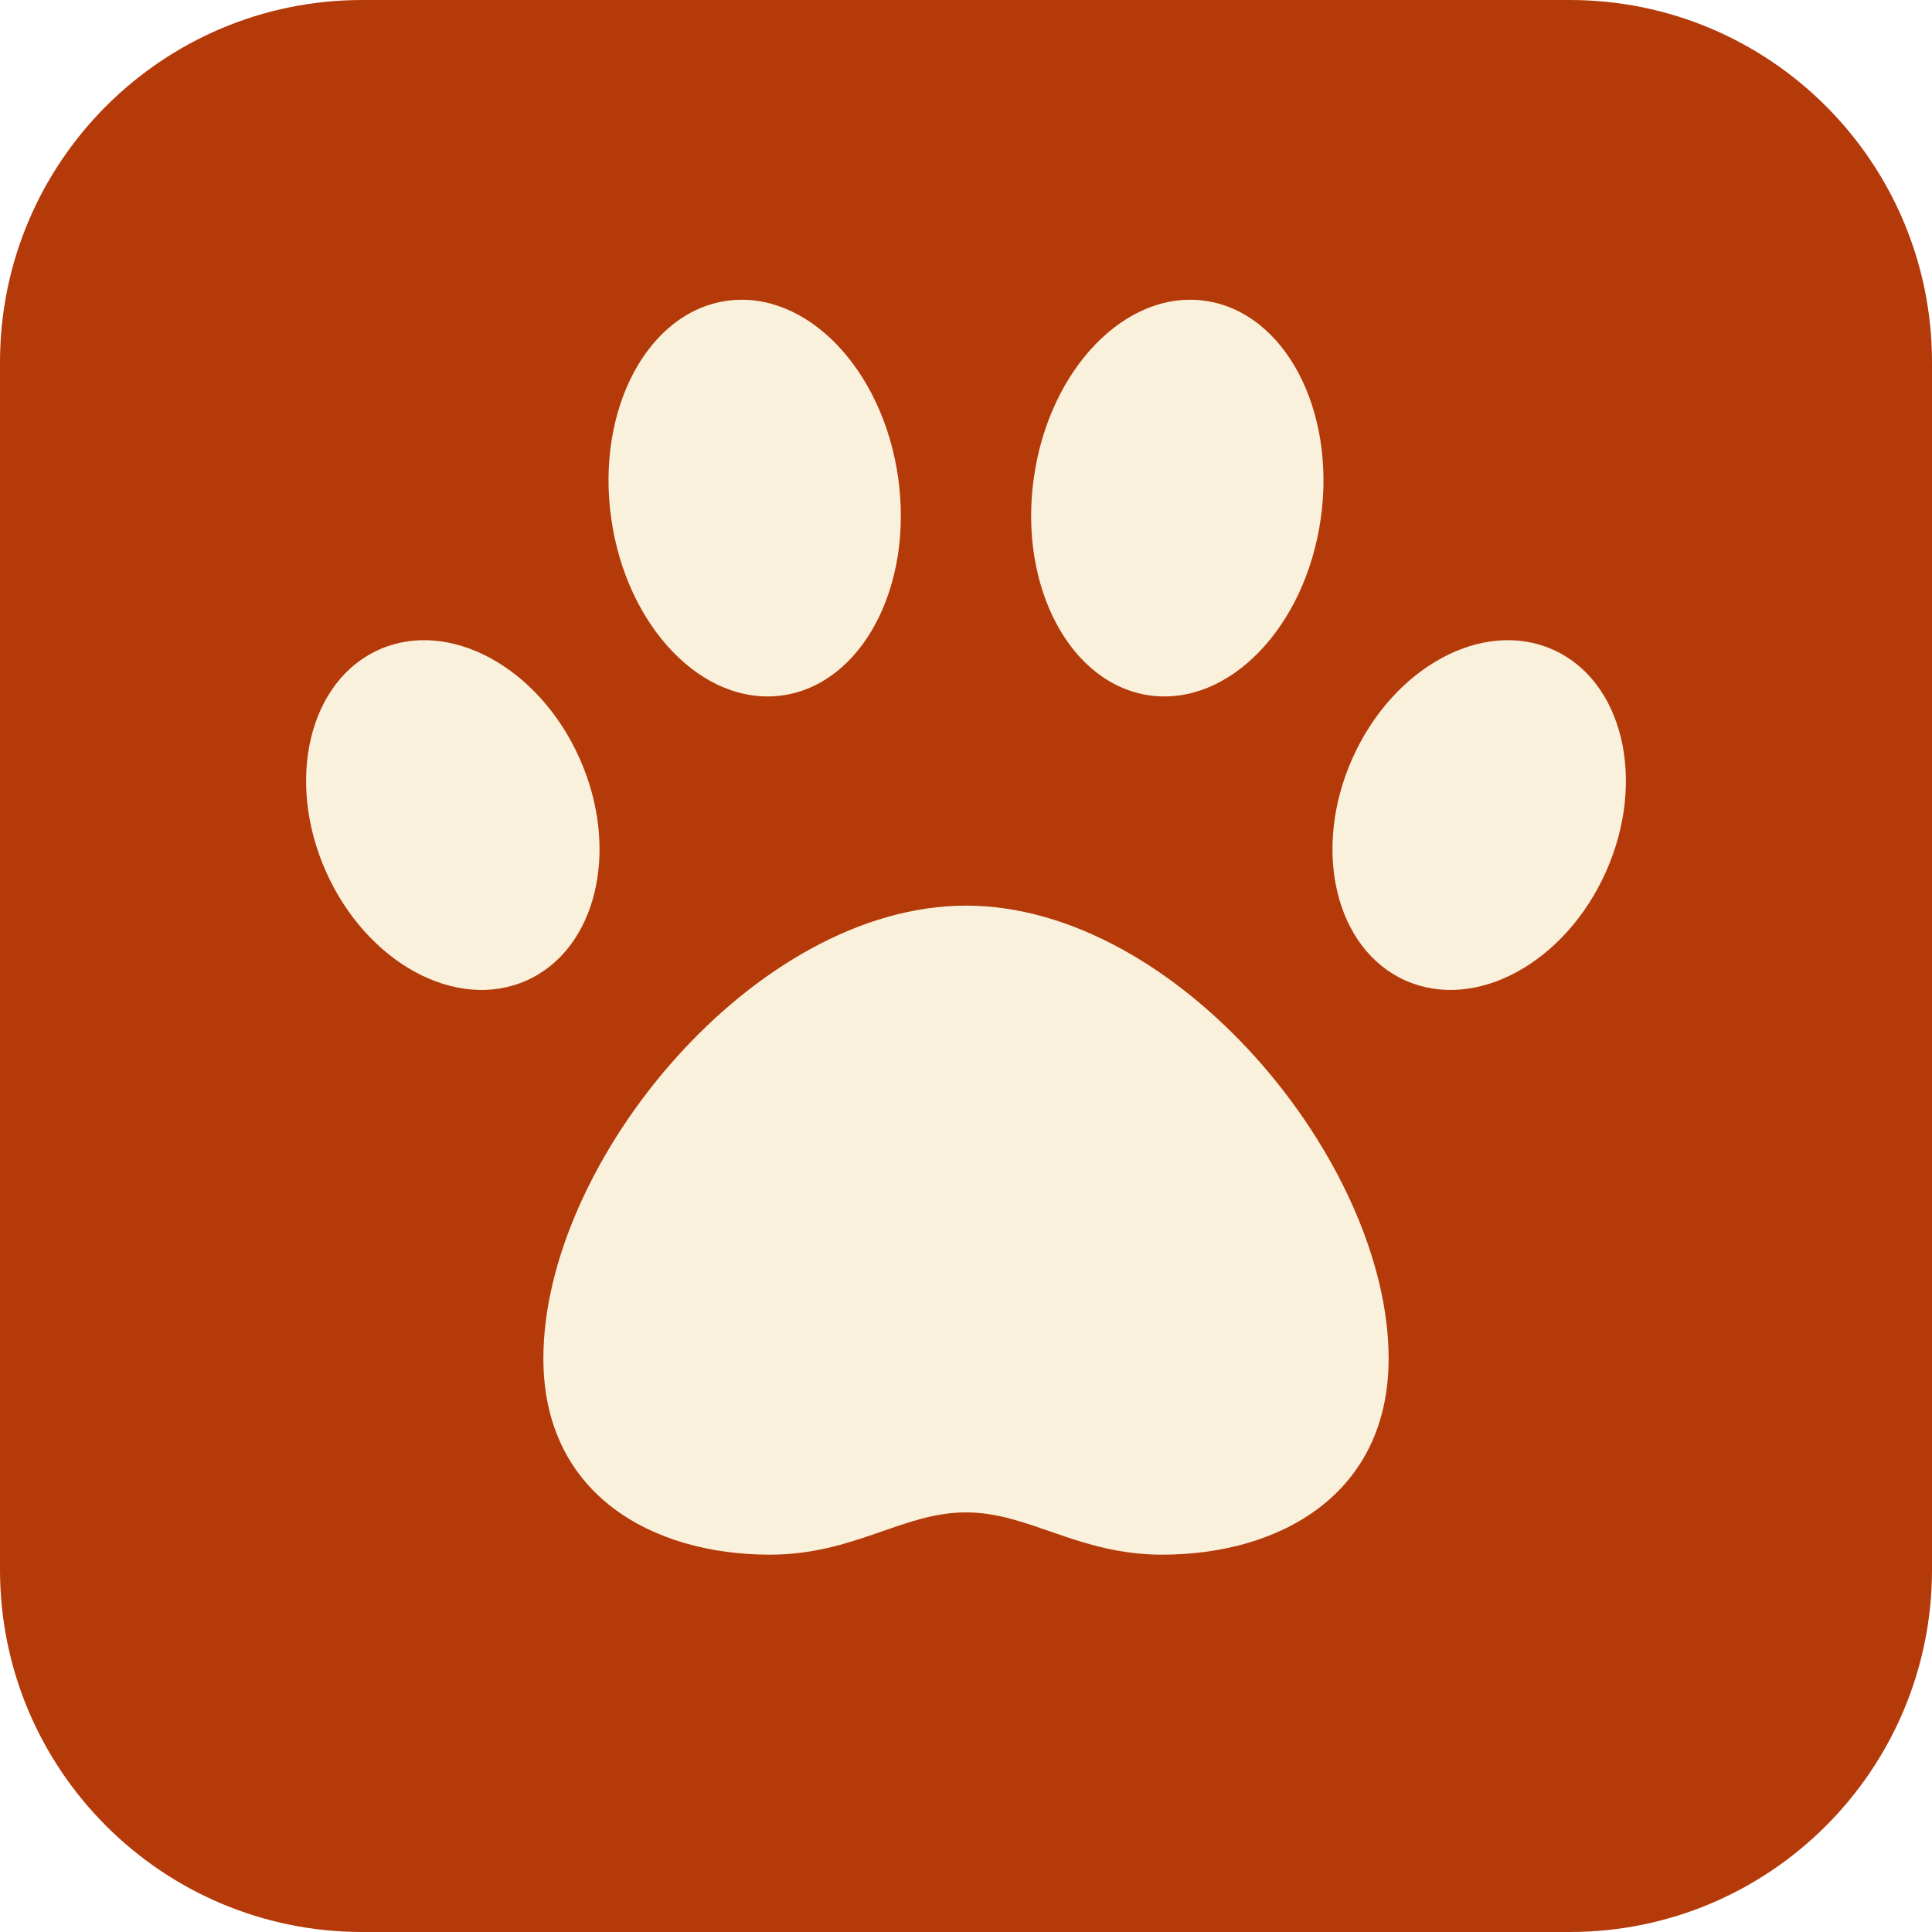
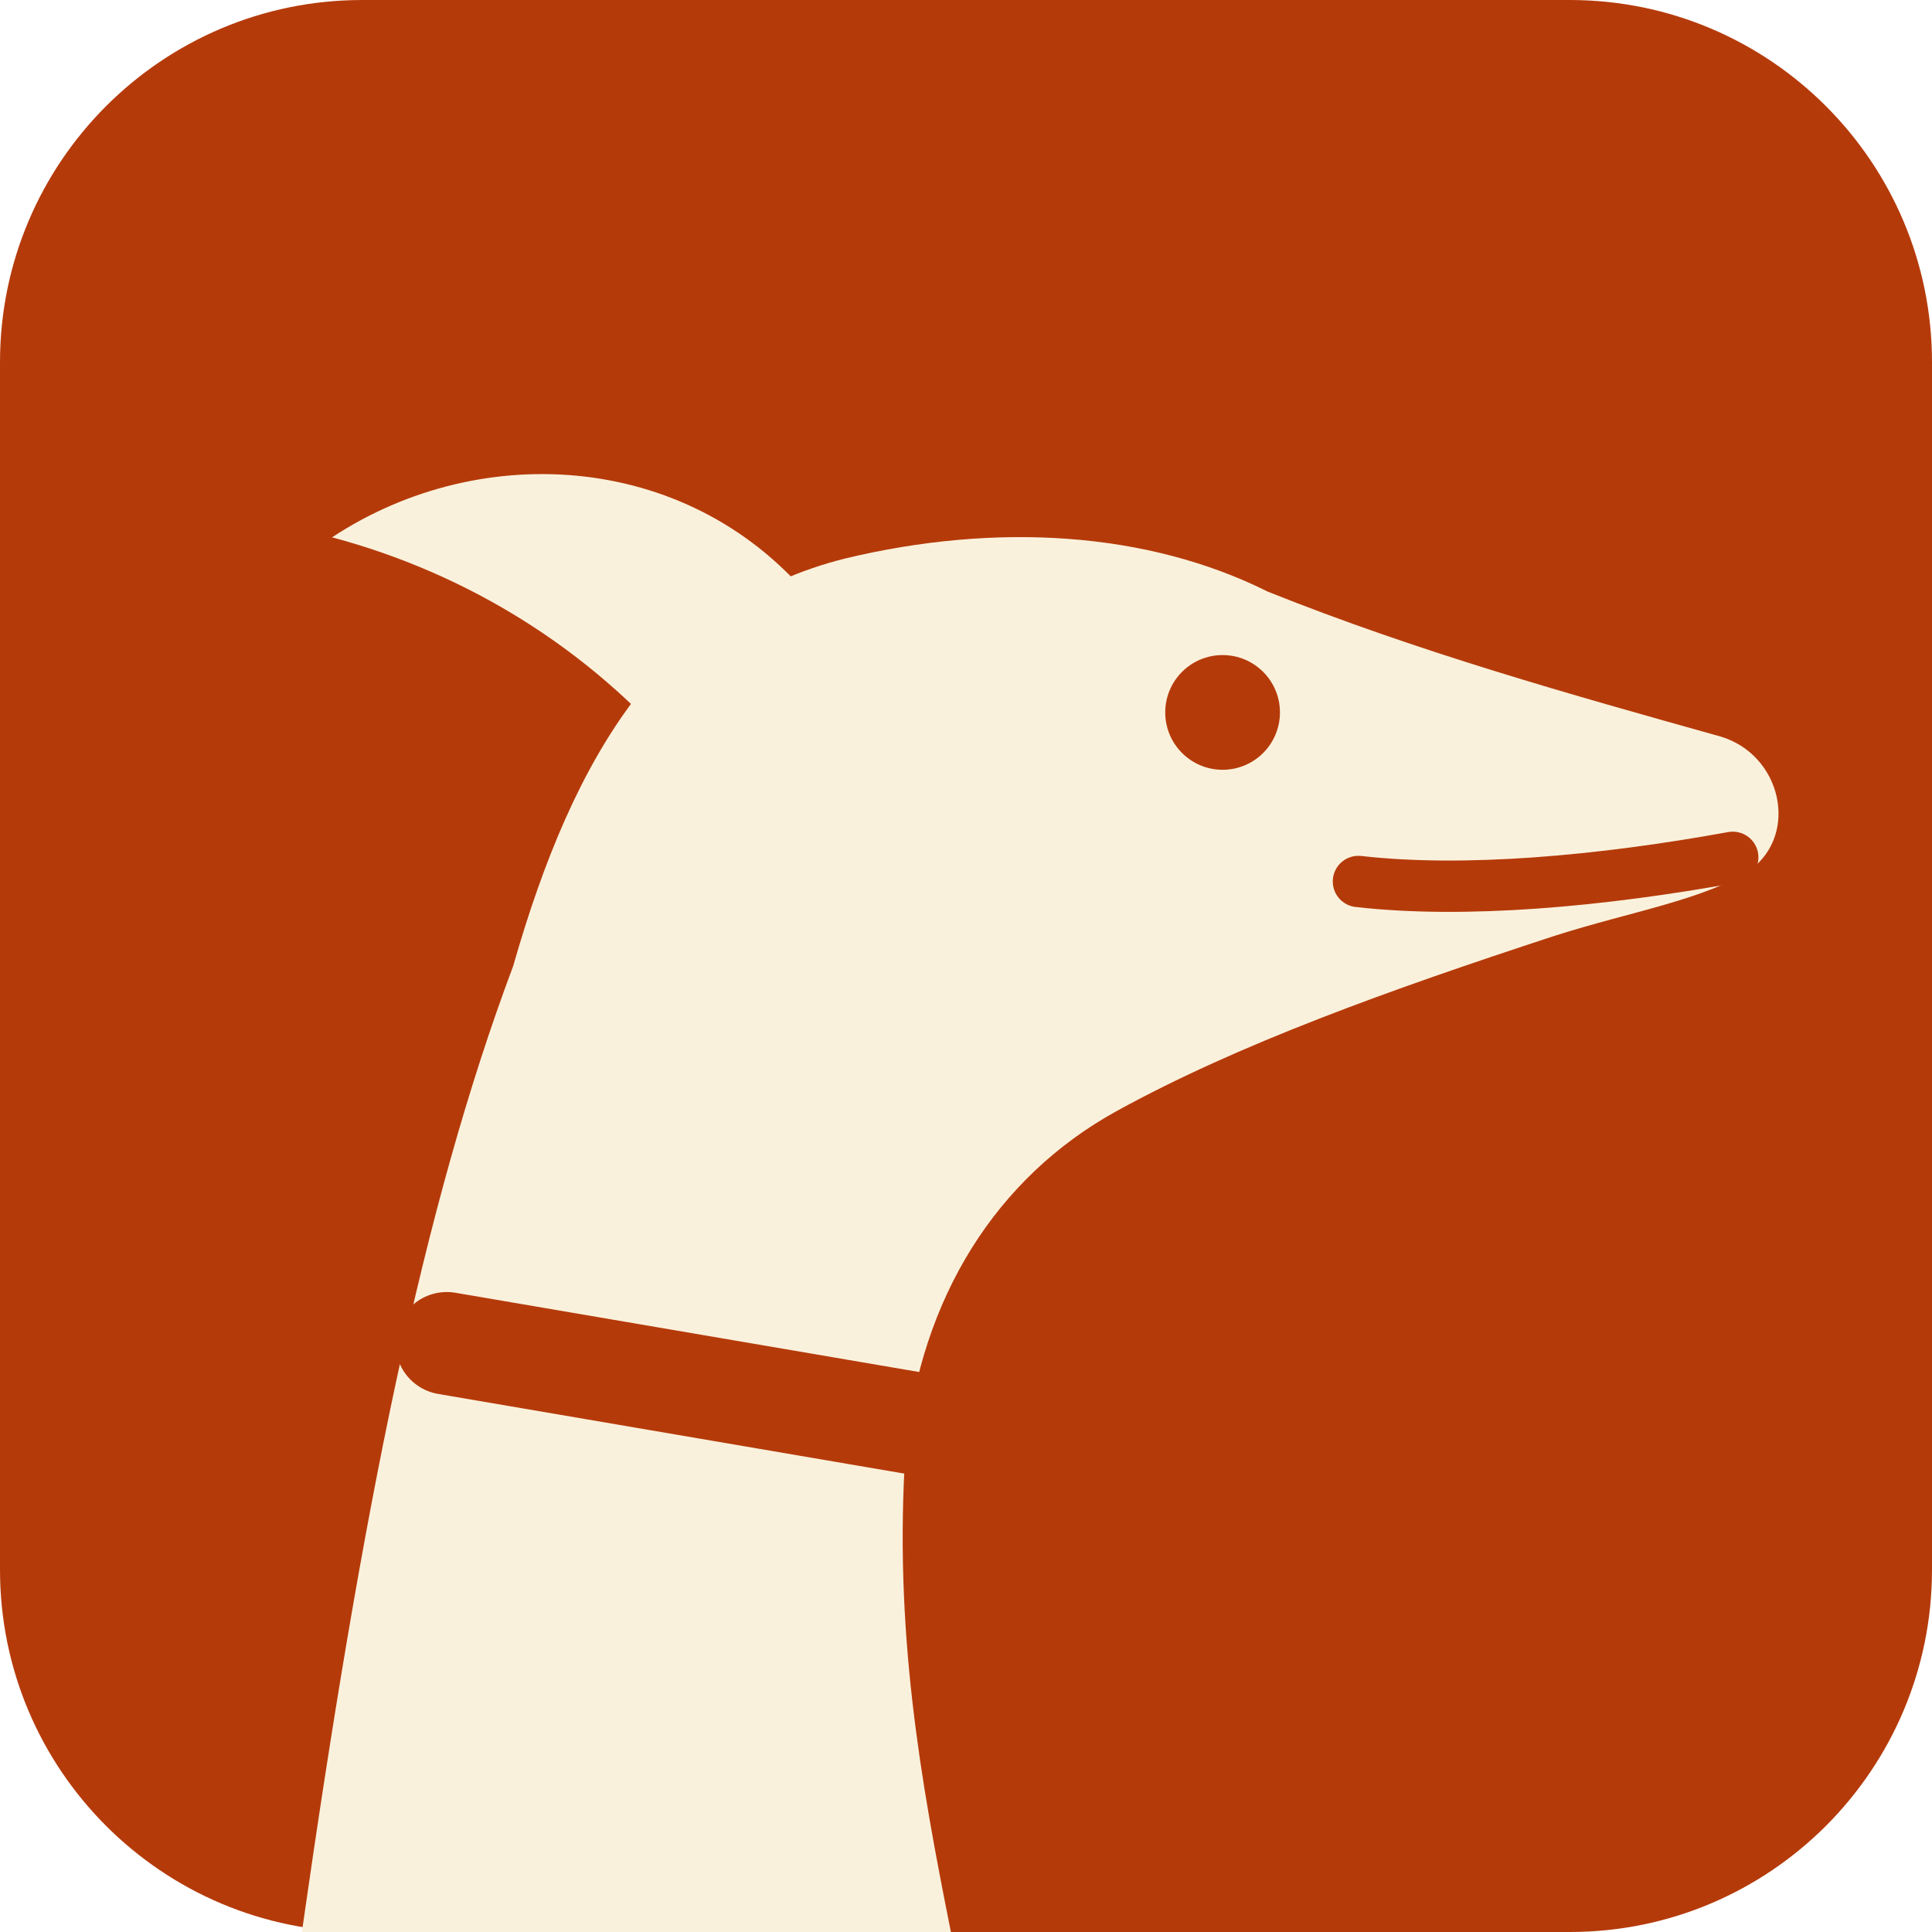
<svg xmlns="http://www.w3.org/2000/svg" viewBox="0 0 64 64">
  <rect width="64" height="64" rx="12" fill="#b53a0a" />
  <g fill="#faf1dc">
-     <path d="M32 30c-7 0-14 8.5-14 15 0 4.5 3.6 6.5 7.5 6.5 2.8 0 4.4-1.4 6.5-1.4s3.7 1.4 6.5 1.4c3.9 0 7.5-2 7.5-6.5 0-6.5-7-15-14-15z" />
-     <ellipse cx="15" cy="27" rx="4.6" ry="6" transform="rotate(-24 15 27)" />
-     <ellipse cx="25" cy="16.5" rx="4.8" ry="6.6" transform="rotate(-8 25 16.5)" />
-     <ellipse cx="39" cy="16.5" rx="4.8" ry="6.6" transform="rotate(8 39 16.5)" />
-     <ellipse cx="49" cy="27" rx="4.6" ry="6" transform="rotate(24 49 27)" />
+     <path d="M10 64C12 50 14 40 17 32C19 25 22 20 28 18.5C33 17.3 38 17.6 42 19.6C47 21.6 52 23 57 24.4C59 25 59.6 27.6 58 28.8C56.5 29.8 54 30.2 51.5 31C46 32.8 41 34.6 37 36.8C33 39 30.5 43 30 48C29.6 54 30.5 59 31.5 64Z" />
+     <path d="M27 20C23 15 16 14.5 11 17.8C15.5 19 19.5 21.5 22.5 25Z" />
  </g>
+   <g fill="none" stroke="#b53a0a" stroke-linecap="round">
+     <path d="M57.4 28.4C53 29.2 48.5 29.6 45 29.2" stroke-width="1.7" />
+     <path d="M14.8 44.5L30.6 47.2" stroke-width="3.4" />
+   </g>
+   <circle cx="40.5" cy="23.6" r="1.9" fill="#b53a0a" />
</svg>
